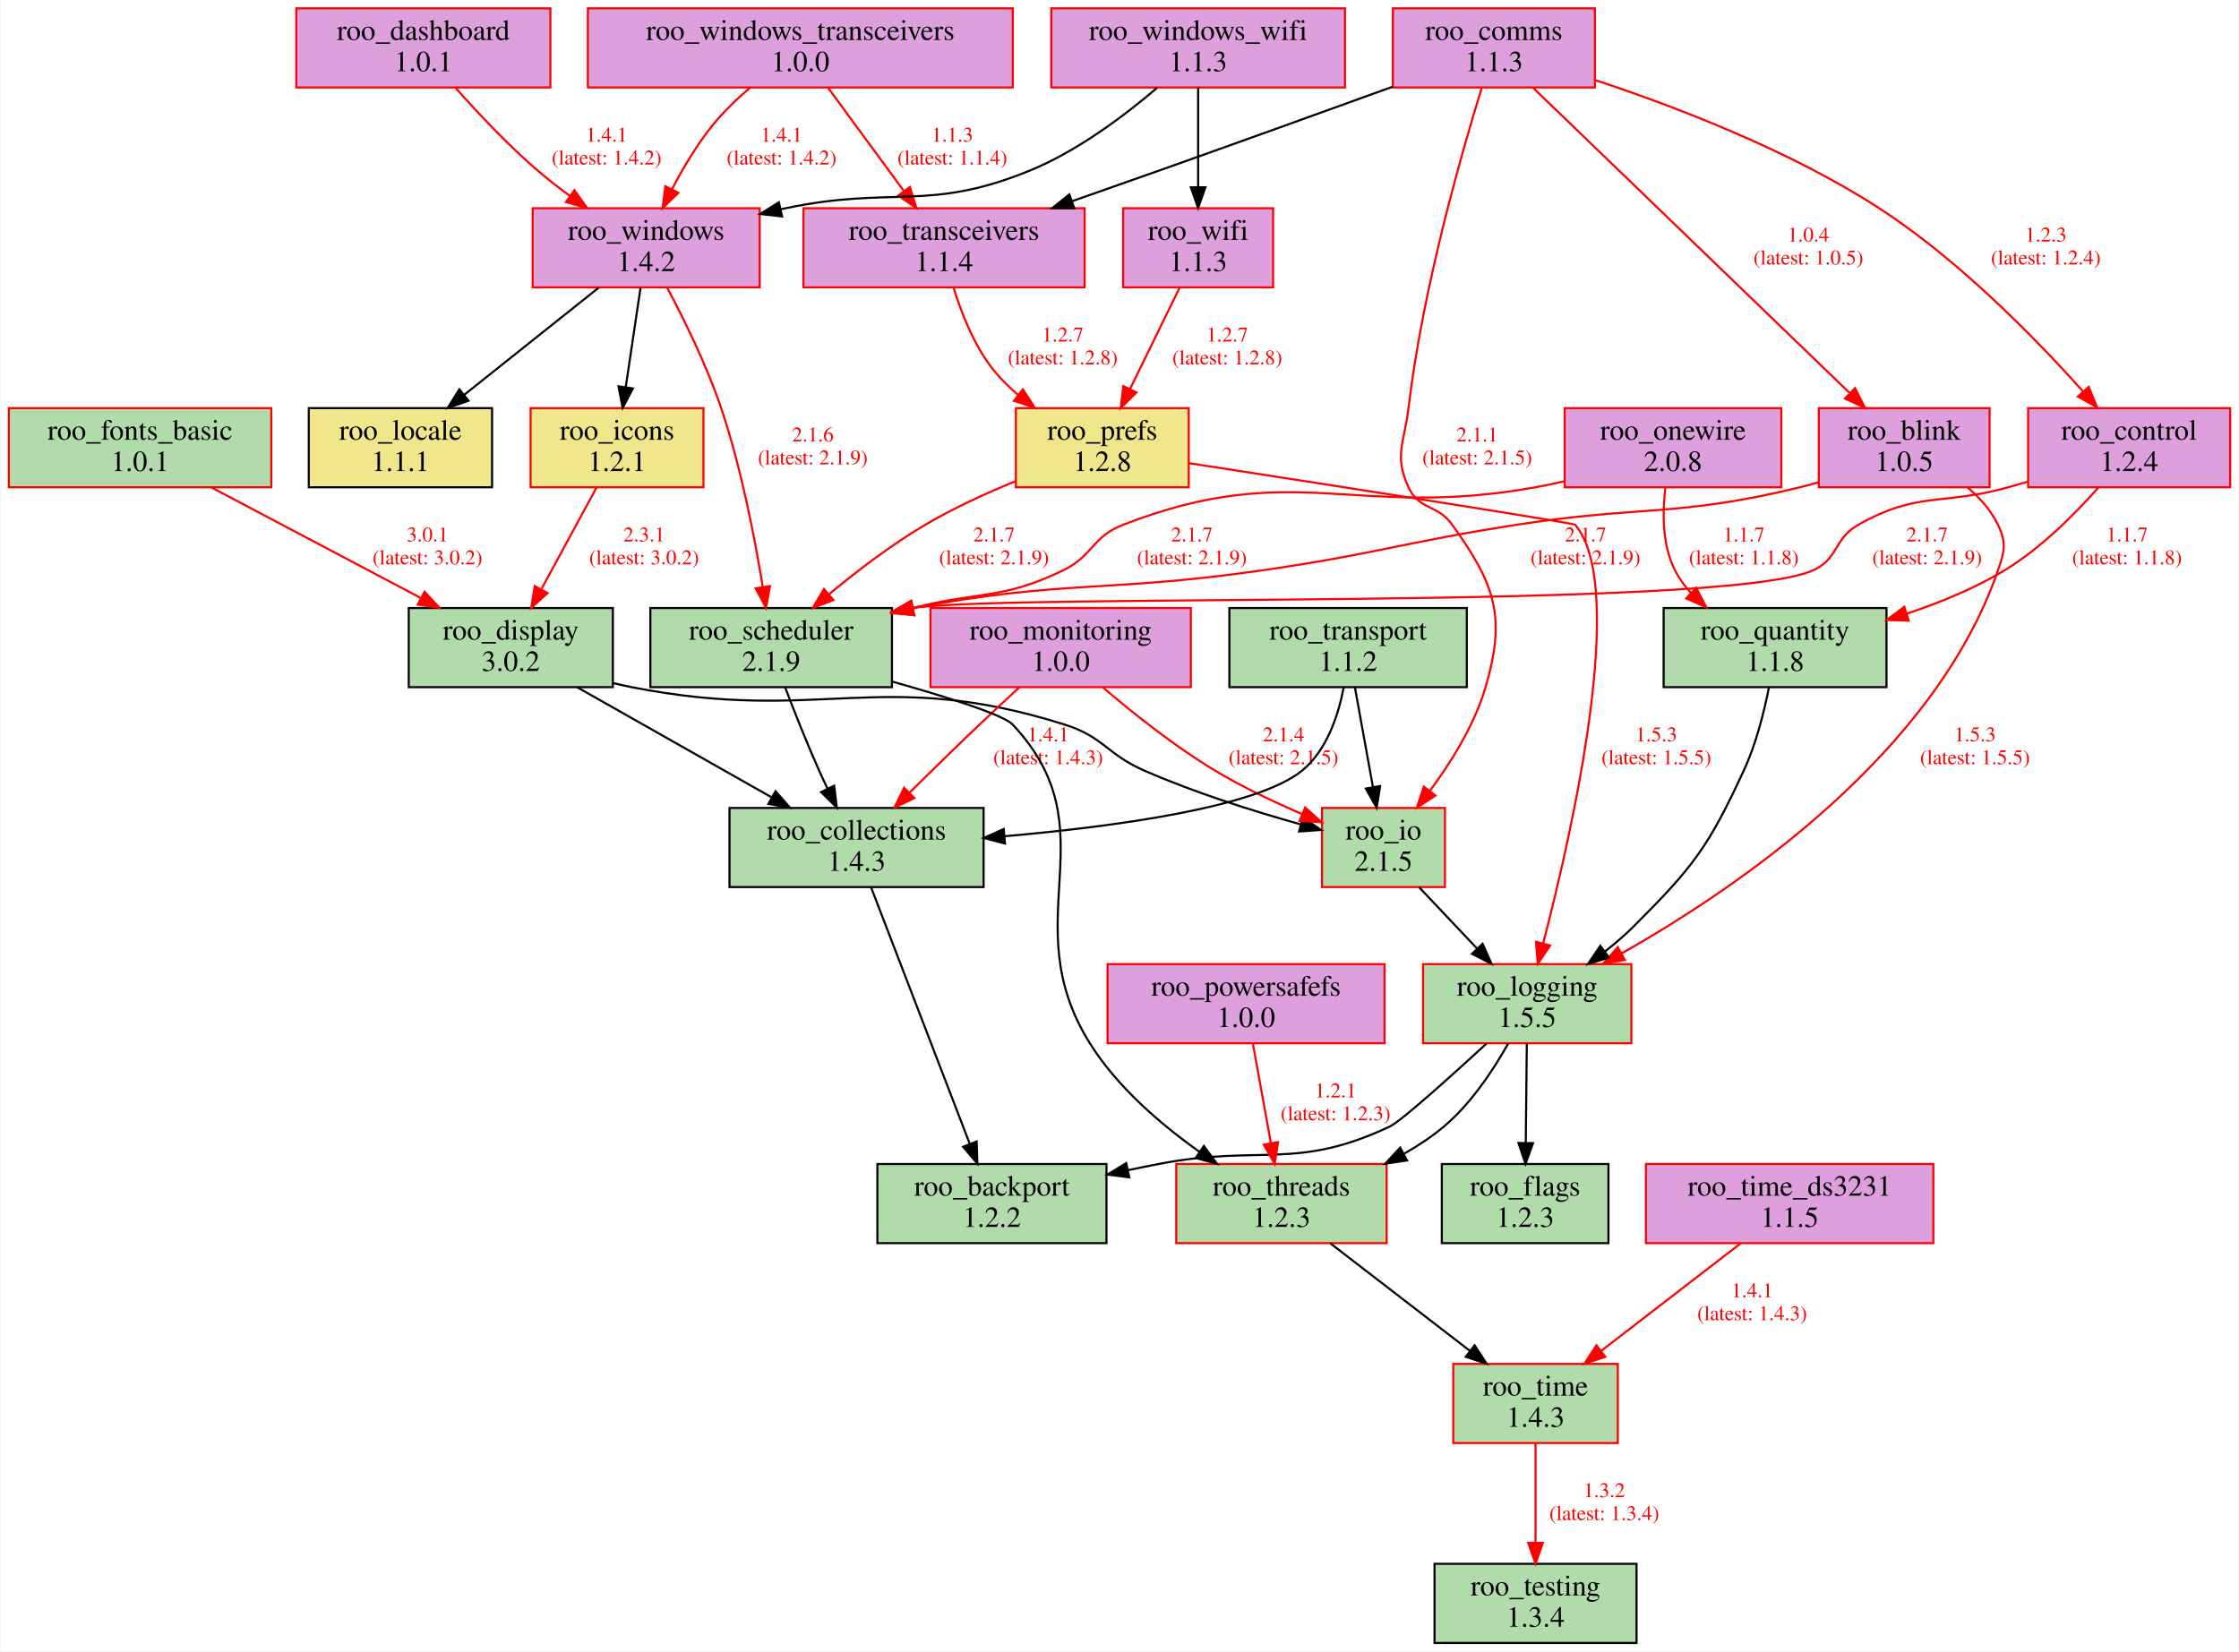
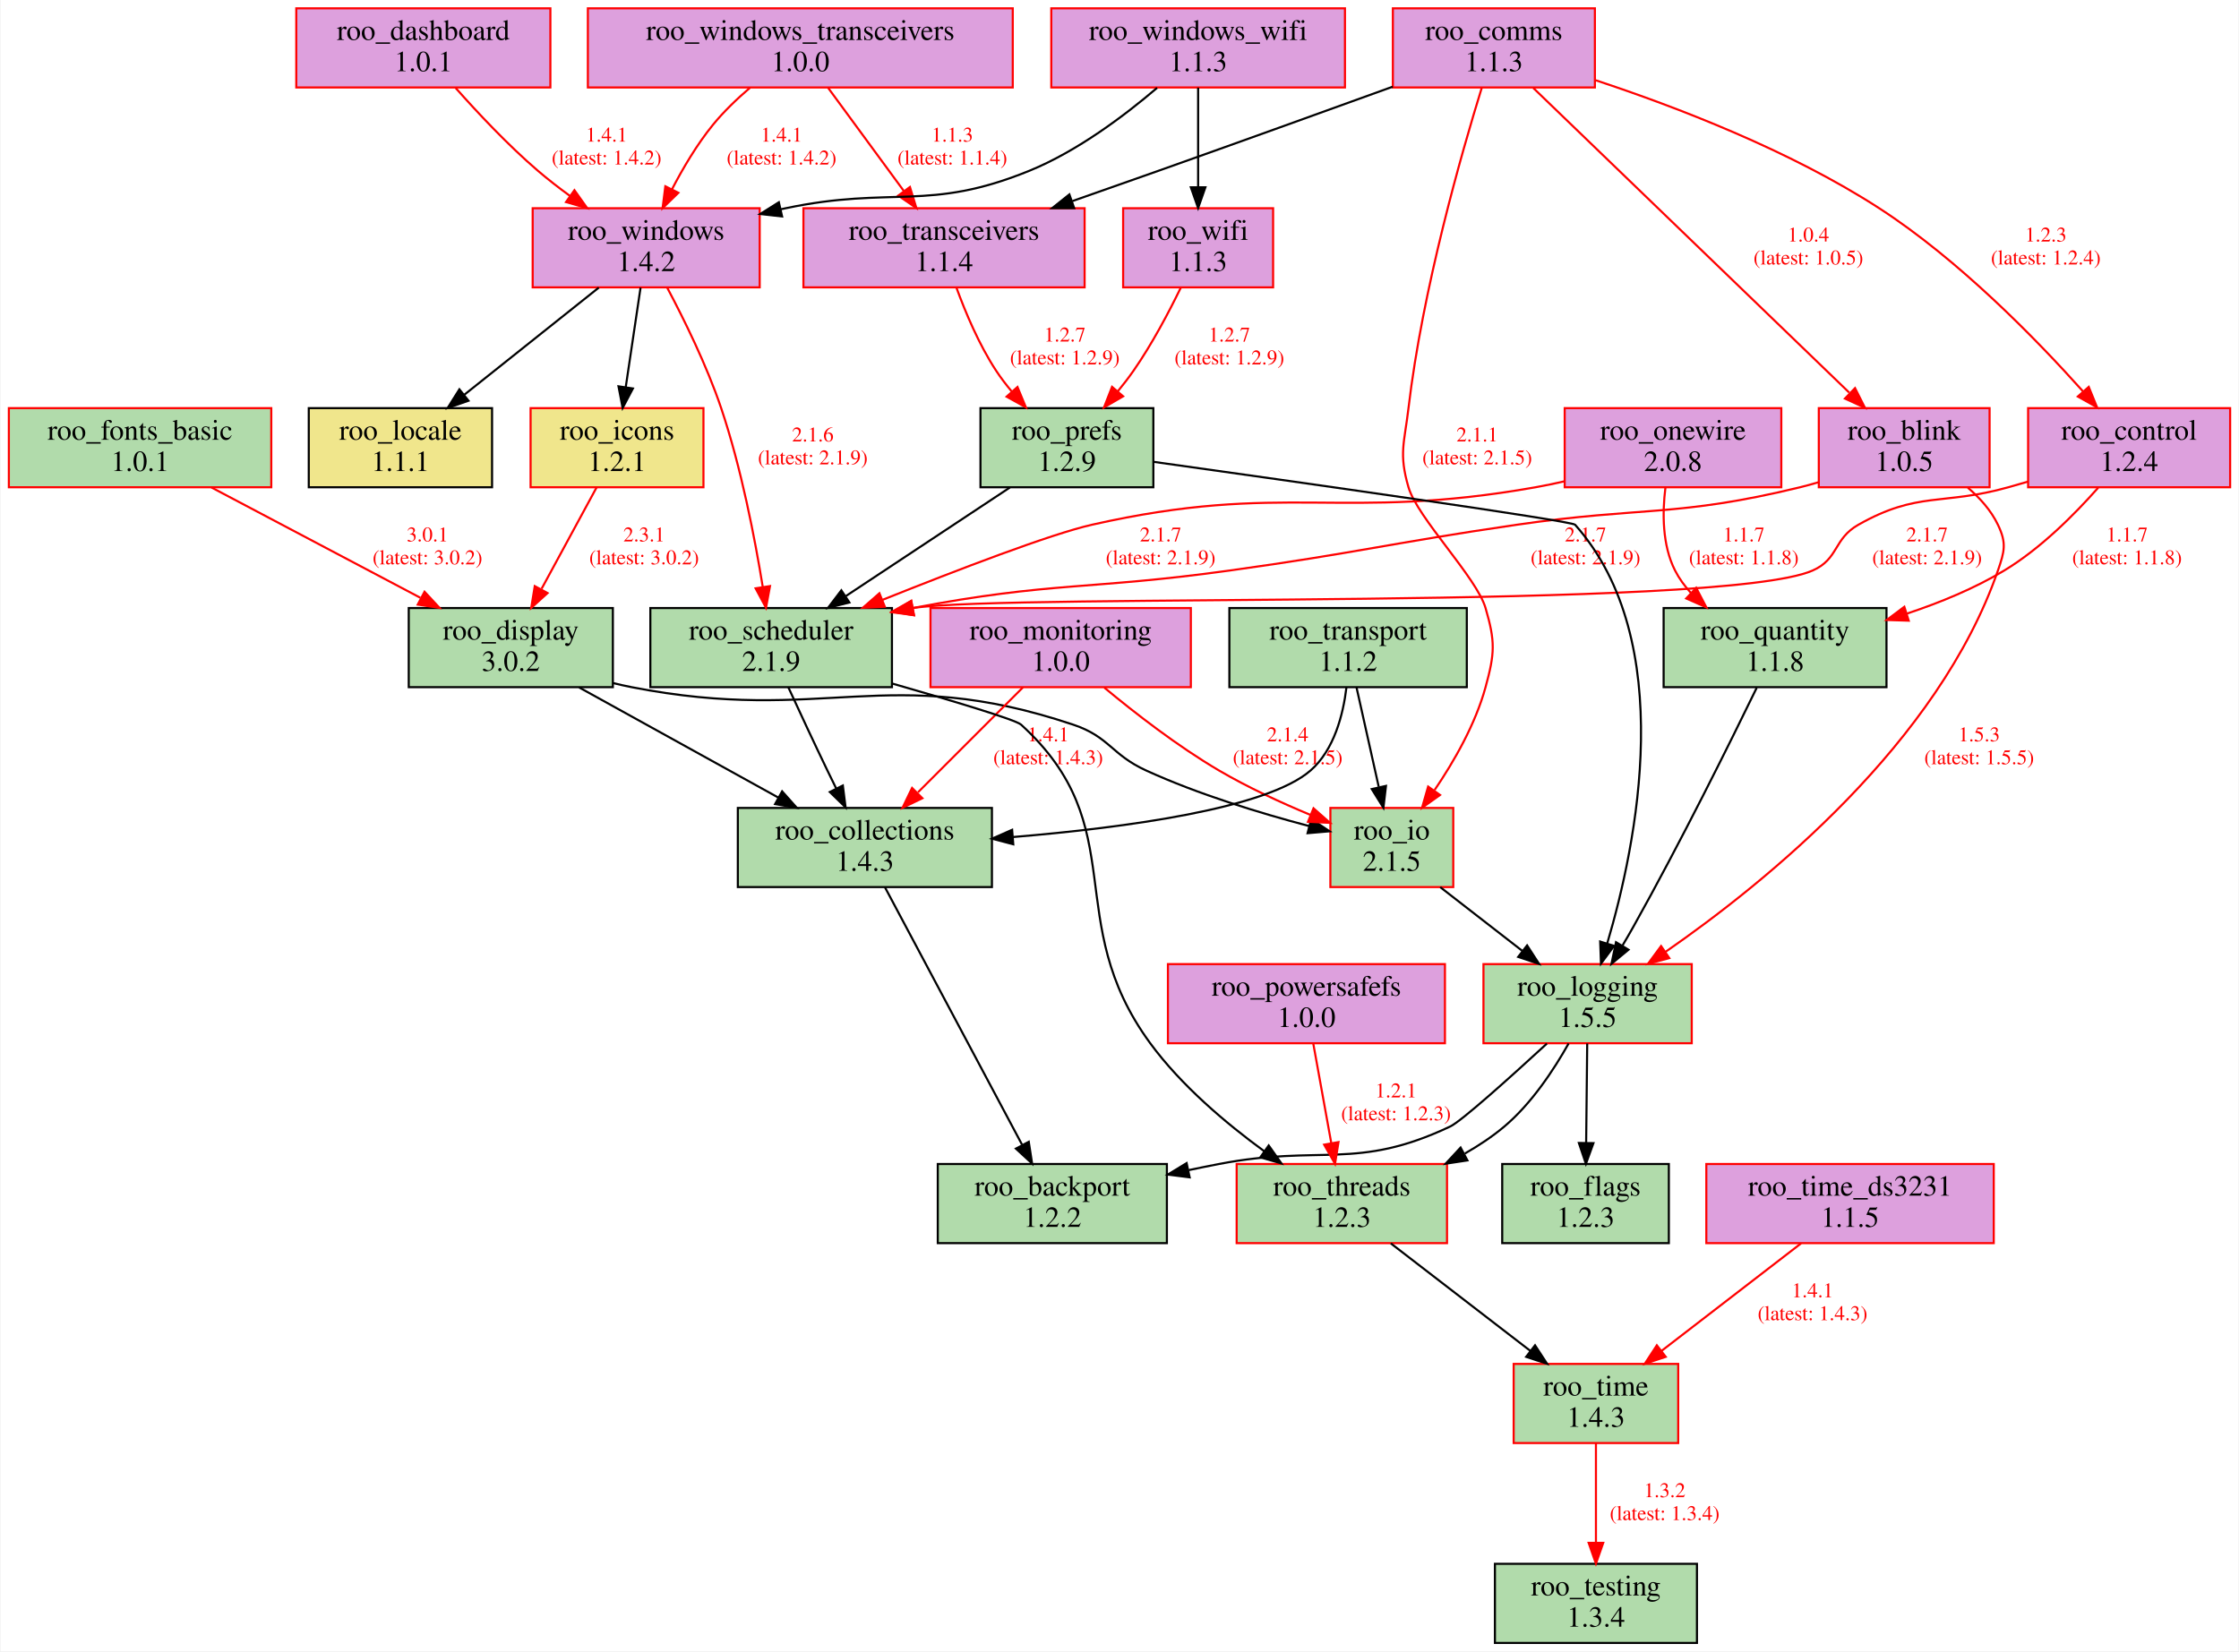
<svg xmlns="http://www.w3.org/2000/svg" width="1075pt" height="793pt" viewBox="0.00 0.00 1074.50 793.00">
  <g id="graph0" class="graph" transform="scale(1 1) rotate(0) translate(4 789)">
    <polygon fill="white" stroke="transparent" points="-4,4 -4,-789 1070.5,-789 1070.5,4 -4,4" />
    <g id="node1" class="node">
-       <polygon fill="#b1dbab" stroke="black" points="527,-230 417,-230 417,-192 527,-192 527,-230" />
-       <text text-anchor="middle" x="472" y="-214.8" font-family="Times,serif" font-size="14.00">roo_backport</text>
-       <text text-anchor="middle" x="472" y="-199.8" font-family="Times,serif" font-size="14.00">1.2.2</text>
+       <polygon fill="#b1dbab" stroke="black" points="556,-230 446,-230 446,-192 556,-192 556,-230" />
+       <text text-anchor="middle" x="501" y="-214.8" font-family="Times,serif" font-size="14.00">roo_backport</text>
+       <text text-anchor="middle" x="501" y="-199.8" font-family="Times,serif" font-size="14.00">1.2.2</text>
    </g>
    <g id="node2" class="node">
      <polygon fill="plum" stroke="red" points="951,-593 869,-593 869,-555 951,-555 951,-593" />
      <text text-anchor="middle" x="910" y="-577.8" font-family="Times,serif" font-size="14.00">roo_blink</text>
      <text text-anchor="middle" x="910" y="-562.8" font-family="Times,serif" font-size="14.00">1.0.5</text>
    </g>
    <g id="node13" class="node">
-       <polygon fill="#b1dbab" stroke="red" points="779,-326 679,-326 679,-288 779,-288 779,-326" />
-       <text text-anchor="middle" x="729" y="-310.8" font-family="Times,serif" font-size="14.00">roo_logging</text>
-       <text text-anchor="middle" x="729" y="-295.8" font-family="Times,serif" font-size="14.00">1.5.5</text>
+       <polygon fill="#b1dbab" stroke="red" points="808,-326 708,-326 708,-288 808,-288 808,-326" />
+       <text text-anchor="middle" x="758" y="-310.8" font-family="Times,serif" font-size="14.00">roo_logging</text>
+       <text text-anchor="middle" x="758" y="-295.8" font-family="Times,serif" font-size="14.00">1.5.5</text>
    </g>
    <g id="edge1" class="edge">
-       <path fill="none" stroke="red" d="M940.57,-554.8C946.4,-549.81 951.71,-543.85 955,-537 959.24,-528.19 958.2,-524.24 955,-515 924.71,-427.41 831.01,-363.19 774.22,-331.08" />
-       <polygon fill="red" stroke="red" points="775.87,-328 765.43,-326.2 772.48,-334.12 775.87,-328" />
-       <text text-anchor="middle" x="944" y="-433" font-family="Times,serif" font-size="10.00" fill="red">1.5.3</text>
-       <text text-anchor="middle" x="944" y="-422" font-family="Times,serif" font-size="10.00" fill="red">(latest: 1.5.5)</text>
+       <path fill="none" stroke="red" d="M940.57,-554.8C946.4,-549.81 951.71,-543.85 955,-537 959.24,-528.19 958.2,-524.24 955,-515 926.47,-432.51 844.11,-365.63 795.38,-331.87" />
+       <polygon fill="red" stroke="red" points="797.22,-328.89 786.99,-326.15 793.28,-334.68 797.22,-328.89" />
+       <text text-anchor="middle" x="946" y="-433" font-family="Times,serif" font-size="10.00" fill="red">1.5.3</text>
+       <text text-anchor="middle" x="946" y="-422" font-family="Times,serif" font-size="10.00" fill="red">(latest: 1.5.5)</text>
    </g>
    <g id="node19" class="node">
      <polygon fill="#b1dbab" stroke="black" points="424,-497 308,-497 308,-459 424,-459 424,-497" />
      <text text-anchor="middle" x="366" y="-481.8" font-family="Times,serif" font-size="14.00">roo_scheduler</text>
      <text text-anchor="middle" x="366" y="-466.8" font-family="Times,serif" font-size="14.00">2.1.9</text>
    </g>
    <g id="edge2" class="edge">
-       <path fill="none" stroke="red" d="M868.74,-557.38C865.8,-556.5 862.87,-555.7 860,-555 800.76,-540.59 784.25,-546.37 724,-537 669.13,-528.47 655.97,-522.87 601,-515 527.1,-504.42 507.4,-510.59 434,-497 433.9,-496.98 433.8,-496.96 433.7,-496.94" />
-       <polygon fill="red" stroke="red" points="434.6,-493.56 424.11,-495 433.21,-500.42 434.6,-493.56" />
+       <path fill="none" stroke="red" d="M868.74,-557.38C865.8,-556.5 862.87,-555.7 860,-555 800.76,-540.59 784.33,-545.8 724,-537 662.54,-528.04 647.52,-523.54 586,-515 518.62,-505.64 500.82,-509.74 434,-497 433.9,-496.98 433.8,-496.96 433.7,-496.94" />
+       <polygon fill="red" stroke="red" points="434.62,-493.56 424.11,-494.96 433.2,-500.41 434.62,-493.56" />
      <text text-anchor="middle" x="757" y="-529" font-family="Times,serif" font-size="10.00" fill="red">2.1.7</text>
      <text text-anchor="middle" x="757" y="-518" font-family="Times,serif" font-size="10.00" fill="red">(latest: 2.1.9)</text>
    </g>
    <g id="node3" class="node">
-       <polygon fill="#b1dbab" stroke="black" points="468,-401 346,-401 346,-363 468,-363 468,-401" />
-       <text text-anchor="middle" x="407" y="-385.8" font-family="Times,serif" font-size="14.00">roo_collections</text>
-       <text text-anchor="middle" x="407" y="-370.8" font-family="Times,serif" font-size="14.00">1.4.3</text>
+       <polygon fill="#b1dbab" stroke="black" points="472,-401 350,-401 350,-363 472,-363 472,-401" />
+       <text text-anchor="middle" x="411" y="-385.8" font-family="Times,serif" font-size="14.00">roo_collections</text>
+       <text text-anchor="middle" x="411" y="-370.8" font-family="Times,serif" font-size="14.00">1.4.3</text>
    </g>
    <g id="edge3" class="edge">
-       <path fill="none" stroke="black" d="M413.96,-362.91C425.31,-333.39 447.91,-274.63 461.31,-239.78" />
-       <polygon fill="black" stroke="black" points="464.67,-240.8 465,-230.21 458.14,-238.29 464.67,-240.8" />
+       <path fill="none" stroke="black" d="M420.63,-362.91C436.42,-333.26 467.92,-274.12 486.44,-239.33" />
+       <polygon fill="black" stroke="black" points="489.69,-240.68 491.3,-230.21 483.51,-237.39 489.69,-240.68" />
    </g>
    <g id="node4" class="node">
      <polygon fill="plum" stroke="red" points="761.5,-785 664.5,-785 664.5,-747 761.5,-747 761.5,-785" />
      <text text-anchor="middle" x="713" y="-769.8" font-family="Times,serif" font-size="14.00">roo_comms</text>
      <text text-anchor="middle" x="713" y="-754.8" font-family="Times,serif" font-size="14.00">1.1.3</text>
    </g>
    <g id="edge4" class="edge">
      <path fill="none" stroke="red" d="M731.89,-746.78C767.19,-712.74 843.24,-639.39 883.6,-600.47" />
      <polygon fill="red" stroke="red" points="886.4,-602.62 891.17,-593.16 881.54,-597.59 886.4,-602.62" />
      <text text-anchor="middle" x="864" y="-673" font-family="Times,serif" font-size="10.00" fill="red">1.0.4</text>
      <text text-anchor="middle" x="864" y="-662" font-family="Times,serif" font-size="10.00" fill="red">(latest: 1.0.5)</text>
    </g>
    <g id="node5" class="node">
      <polygon fill="plum" stroke="red" points="1066.5,-593 969.5,-593 969.5,-555 1066.5,-555 1066.5,-593" />
      <text text-anchor="middle" x="1018" y="-577.8" font-family="Times,serif" font-size="14.00">roo_control</text>
      <text text-anchor="middle" x="1018" y="-562.8" font-family="Times,serif" font-size="14.00">1.2.4</text>
    </g>
    <g id="edge5" class="edge">
      <path fill="none" stroke="red" d="M761.76,-750.49C800.52,-737.69 855.16,-716.75 898,-689 936.3,-664.19 973.26,-626.29 995.81,-601.09" />
      <polygon fill="red" stroke="red" points="998.61,-603.2 1002.6,-593.39 993.36,-598.57 998.61,-603.2" />
      <text text-anchor="middle" x="978" y="-673" font-family="Times,serif" font-size="10.00" fill="red">1.2.3</text>
      <text text-anchor="middle" x="978" y="-662" font-family="Times,serif" font-size="10.00" fill="red">(latest: 1.2.4)</text>
    </g>
    <g id="node11" class="node">
-       <polygon fill="#b1dbab" stroke="red" points="689.5,-401 630.5,-401 630.5,-363 689.5,-363 689.5,-401" />
-       <text text-anchor="middle" x="660" y="-385.8" font-family="Times,serif" font-size="14.00">roo_io</text>
-       <text text-anchor="middle" x="660" y="-370.8" font-family="Times,serif" font-size="14.00">2.1.5</text>
+       <polygon fill="#b1dbab" stroke="red" points="693.5,-401 634.5,-401 634.5,-363 693.5,-363 693.5,-401" />
+       <text text-anchor="middle" x="664" y="-385.8" font-family="Times,serif" font-size="14.00">roo_io</text>
+       <text text-anchor="middle" x="664" y="-370.8" font-family="Times,serif" font-size="14.00">2.1.5</text>
    </g>
    <g id="edge6" class="edge">
-       <path fill="none" stroke="red" d="M707.21,-746.92C697.59,-715.86 678.72,-650.16 672,-593 670.03,-576.23 664.94,-570.34 672,-555 677.14,-543.83 685.84,-547 693,-537 713.6,-508.23 719,-492.95 709,-459 703.68,-440.92 692.57,-423.08 682.27,-409.23" />
-       <polygon fill="red" stroke="red" points="684.91,-406.92 676.02,-401.16 679.37,-411.21 684.91,-406.92" />
+       <path fill="none" stroke="red" d="M707.21,-746.92C697.59,-715.86 678.72,-650.16 672,-593 670.03,-576.23 667.27,-571.21 672,-555 676.28,-540.32 704.72,-511.68 709,-497 713.73,-480.79 713.46,-475.29 709,-459 704.15,-441.29 693.99,-423.51 684.55,-409.61" />
+       <polygon fill="red" stroke="red" points="687.14,-407.22 678.51,-401.08 681.43,-411.26 687.14,-407.22" />
      <text text-anchor="middle" x="705" y="-577" font-family="Times,serif" font-size="10.00" fill="red">2.1.1</text>
      <text text-anchor="middle" x="705" y="-566" font-family="Times,serif" font-size="10.00" fill="red">(latest: 2.1.5)</text>
    </g>
    <g id="node24" class="node">
      <polygon fill="plum" stroke="red" points="516.5,-689 381.5,-689 381.5,-651 516.5,-651 516.5,-689" />
      <text text-anchor="middle" x="449" y="-673.8" font-family="Times,serif" font-size="14.00">roo_transceivers</text>
      <text text-anchor="middle" x="449" y="-658.8" font-family="Times,serif" font-size="14.00">1.1.4</text>
    </g>
    <g id="edge7" class="edge">
      <path fill="none" stroke="black" d="M664.43,-747.37C632.5,-735.81 589.8,-720.41 552,-707 538.64,-702.26 524.29,-697.21 510.67,-692.45" />
      <polygon fill="black" stroke="black" points="511.5,-689.03 500.9,-689.03 509.19,-695.64 511.5,-689.03" />
    </g>
    <g id="node18" class="node">
      <polygon fill="#b1dbab" stroke="black" points="901.5,-497 794.5,-497 794.5,-459 901.5,-459 901.5,-497" />
      <text text-anchor="middle" x="848" y="-481.8" font-family="Times,serif" font-size="14.00">roo_quantity</text>
      <text text-anchor="middle" x="848" y="-466.8" font-family="Times,serif" font-size="14.00">1.1.8</text>
    </g>
    <g id="edge8" class="edge">
      <path fill="none" stroke="red" d="M1003.15,-554.79C991.92,-542.07 975.5,-525.54 958,-515 943.75,-506.41 927.21,-499.61 911.35,-494.34" />
      <polygon fill="red" stroke="red" points="912.18,-490.93 901.59,-491.26 910.07,-497.61 912.18,-490.93" />
      <text text-anchor="middle" x="1017" y="-529" font-family="Times,serif" font-size="10.00" fill="red">1.1.7</text>
      <text text-anchor="middle" x="1017" y="-518" font-family="Times,serif" font-size="10.00" fill="red">(latest: 1.1.8)</text>
    </g>
    <g id="edge9" class="edge">
      <path fill="none" stroke="red" d="M969.32,-557.68C966.17,-556.75 963.05,-555.85 960,-555 928.24,-546.11 916.7,-553.25 888,-537 875.97,-530.19 878.66,-520.56 866,-515 822.01,-495.7 481.5,-504.19 434,-497 433.9,-496.98 433.8,-496.97 433.69,-496.95" />
      <polygon fill="red" stroke="red" points="434.52,-493.55 424.06,-495.26 433.31,-500.44 434.52,-493.55" />
      <text text-anchor="middle" x="921" y="-529" font-family="Times,serif" font-size="10.00" fill="red">2.1.7</text>
      <text text-anchor="middle" x="921" y="-518" font-family="Times,serif" font-size="10.00" fill="red">(latest: 2.1.9)</text>
    </g>
    <g id="node6" class="node">
      <polygon fill="plum" stroke="red" points="260,-785 138,-785 138,-747 260,-747 260,-785" />
      <text text-anchor="middle" x="199" y="-769.8" font-family="Times,serif" font-size="14.00">roo_dashboard</text>
      <text text-anchor="middle" x="199" y="-754.8" font-family="Times,serif" font-size="14.00">1.0.1</text>
    </g>
    <g id="node27" class="node">
      <polygon fill="plum" stroke="red" points="360.5,-689 251.5,-689 251.5,-651 360.5,-651 360.5,-689" />
      <text text-anchor="middle" x="306" y="-673.8" font-family="Times,serif" font-size="14.00">roo_windows</text>
      <text text-anchor="middle" x="306" y="-658.8" font-family="Times,serif" font-size="14.00">1.4.2</text>
    </g>
    <g id="edge10" class="edge">
      <path fill="none" stroke="red" d="M214.48,-746.81C225.05,-734.89 239.67,-719.28 254,-707 258.81,-702.87 264.1,-698.78 269.41,-694.9" />
      <polygon fill="red" stroke="red" points="271.55,-697.67 277.69,-689.04 267.5,-691.96 271.55,-697.67" />
      <text text-anchor="middle" x="287" y="-721" font-family="Times,serif" font-size="10.00" fill="red">1.4.1</text>
      <text text-anchor="middle" x="287" y="-710" font-family="Times,serif" font-size="10.00" fill="red">(latest: 1.4.2)</text>
    </g>
    <g id="node7" class="node">
      <polygon fill="#b1dbab" stroke="black" points="290,-497 192,-497 192,-459 290,-459 290,-497" />
      <text text-anchor="middle" x="241" y="-481.8" font-family="Times,serif" font-size="14.00">roo_display</text>
      <text text-anchor="middle" x="241" y="-466.8" font-family="Times,serif" font-size="14.00">3.0.2</text>
    </g>
    <g id="edge11" class="edge">
-       <path fill="none" stroke="black" d="M273.01,-458.88C299.53,-443.86 337.4,-422.41 366.12,-406.15" />
-       <polygon fill="black" stroke="black" points="368.11,-409.04 375.09,-401.07 364.67,-402.95 368.11,-409.04" />
+       <path fill="none" stroke="black" d="M273.78,-458.88C301.06,-443.79 340.06,-422.23 369.51,-405.94" />
+       <polygon fill="black" stroke="black" points="371.27,-408.97 378.32,-401.07 367.88,-402.84 371.27,-408.97" />
    </g>
    <g id="edge12" class="edge">
-       <path fill="none" stroke="black" d="M290.18,-460.95C293.15,-460.23 296.1,-459.57 299,-459 390.06,-441.15 418.51,-468.91 507,-441 525.61,-435.13 527.13,-426.85 545,-419 569.25,-408.34 597.64,-399.42 620.15,-393.13" />
-       <polygon fill="black" stroke="black" points="621.31,-396.43 630.04,-390.42 619.47,-389.68 621.31,-396.43" />
+       <path fill="none" stroke="black" d="M290.18,-460.95C293.15,-460.22 296.1,-459.57 299,-459 391.81,-440.88 421.33,-471.01 511,-441 528.42,-435.17 529.29,-426.64 546,-419 571.11,-407.52 600.86,-398.48 624.2,-392.32" />
+       <polygon fill="black" stroke="black" points="625.29,-395.66 634.11,-389.78 623.55,-388.87 625.29,-395.66" />
    </g>
    <g id="node8" class="node">
-       <polygon fill="#b1dbab" stroke="black" points="768,-230 688,-230 688,-192 768,-192 768,-230" />
-       <text text-anchor="middle" x="728" y="-214.8" font-family="Times,serif" font-size="14.00">roo_flags</text>
-       <text text-anchor="middle" x="728" y="-199.8" font-family="Times,serif" font-size="14.00">1.2.3</text>
+       <polygon fill="#b1dbab" stroke="black" points="797,-230 717,-230 717,-192 797,-192 797,-230" />
+       <text text-anchor="middle" x="757" y="-214.8" font-family="Times,serif" font-size="14.00">roo_flags</text>
+       <text text-anchor="middle" x="757" y="-199.8" font-family="Times,serif" font-size="14.00">1.2.3</text>
    </g>
    <g id="node9" class="node">
      <polygon fill="#b1dbab" stroke="red" points="126,-593 0,-593 0,-555 126,-555 126,-593" />
      <text text-anchor="middle" x="63" y="-577.8" font-family="Times,serif" font-size="14.00">roo_fonts_basic</text>
      <text text-anchor="middle" x="63" y="-562.8" font-family="Times,serif" font-size="14.00">1.0.1</text>
    </g>
    <g id="edge13" class="edge">
      <path fill="none" stroke="red" d="M97.32,-554.88C125.88,-539.79 166.72,-518.23 197.56,-501.94" />
      <polygon fill="red" stroke="red" points="199.58,-504.83 206.79,-497.07 196.31,-498.64 199.58,-504.83" />
      <text text-anchor="middle" x="201" y="-529" font-family="Times,serif" font-size="10.00" fill="red">3.0.1</text>
      <text text-anchor="middle" x="201" y="-518" font-family="Times,serif" font-size="10.00" fill="red">(latest: 3.0.2)</text>
    </g>
    <g id="node10" class="node">
      <polygon fill="khaki" stroke="red" points="333.5,-593 250.5,-593 250.5,-555 333.5,-555 333.5,-593" />
      <text text-anchor="middle" x="292" y="-577.8" font-family="Times,serif" font-size="14.00">roo_icons</text>
      <text text-anchor="middle" x="292" y="-562.8" font-family="Times,serif" font-size="14.00">1.2.1</text>
    </g>
    <g id="edge14" class="edge">
      <path fill="none" stroke="red" d="M282.17,-554.88C274.69,-541.09 264.27,-521.9 255.79,-506.26" />
      <polygon fill="red" stroke="red" points="258.65,-504.19 250.8,-497.07 252.5,-507.53 258.65,-504.19" />
      <text text-anchor="middle" x="305" y="-529" font-family="Times,serif" font-size="10.00" fill="red">2.3.1</text>
      <text text-anchor="middle" x="305" y="-518" font-family="Times,serif" font-size="10.00" fill="red">(latest: 3.0.2)</text>
    </g>
    <g id="edge15" class="edge">
-       <path fill="none" stroke="black" d="M677.06,-362.96C685.43,-354.09 695.67,-343.26 704.84,-333.56" />
-       <polygon fill="black" stroke="black" points="707.58,-335.76 711.9,-326.09 702.49,-330.95 707.58,-335.76" />
+       <path fill="none" stroke="black" d="M687.24,-362.96C699.1,-353.74 713.7,-342.4 726.56,-332.42" />
+       <polygon fill="black" stroke="black" points="728.95,-334.99 734.71,-326.09 724.66,-329.46 728.95,-334.99" />
    </g>
    <g id="node12" class="node">
      <polygon fill="khaki" stroke="black" points="232,-593 144,-593 144,-555 232,-555 232,-593" />
      <text text-anchor="middle" x="188" y="-577.8" font-family="Times,serif" font-size="14.00">roo_locale</text>
      <text text-anchor="middle" x="188" y="-562.8" font-family="Times,serif" font-size="14.00">1.1.1</text>
    </g>
    <g id="edge16" class="edge">
-       <path fill="none" stroke="black" d="M709.45,-287.83C692.01,-271.79 668.41,-250.55 663,-248 617.8,-226.67 601.07,-239.49 552,-230 547.27,-229.09 542.39,-228.1 537.49,-227.07" />
-       <polygon fill="black" stroke="black" points="537.94,-223.59 527.43,-224.93 536.48,-230.44 537.94,-223.59" />
+       <path fill="none" stroke="black" d="M738.45,-287.83C721.01,-271.79 697.41,-250.55 692,-248 646.8,-226.67 630.07,-239.49 581,-230 576.27,-229.09 571.39,-228.1 566.49,-227.07" />
+       <polygon fill="black" stroke="black" points="566.94,-223.59 556.43,-224.93 565.48,-230.44 566.94,-223.59" />
    </g>
    <g id="edge17" class="edge">
-       <path fill="none" stroke="black" d="M728.81,-287.88C728.66,-274.35 728.46,-255.62 728.3,-240.15" />
-       <polygon fill="black" stroke="black" points="731.8,-240.03 728.19,-230.07 724.8,-240.11 731.8,-240.03" />
+       <path fill="none" stroke="black" d="M757.81,-287.88C757.66,-274.35 757.46,-255.62 757.3,-240.15" />
+       <polygon fill="black" stroke="black" points="760.8,-240.03 757.19,-230.07 753.8,-240.11 760.8,-240.03" />
    </g>
    <g id="node21" class="node">
-       <polygon fill="#b1dbab" stroke="red" points="661.5,-230 560.5,-230 560.5,-192 661.5,-192 661.5,-230" />
-       <text text-anchor="middle" x="611" y="-214.8" font-family="Times,serif" font-size="14.00">roo_threads</text>
-       <text text-anchor="middle" x="611" y="-199.8" font-family="Times,serif" font-size="14.00">1.2.3</text>
+       <polygon fill="#b1dbab" stroke="red" points="690.5,-230 589.5,-230 589.5,-192 690.5,-192 690.5,-230" />
+       <text text-anchor="middle" x="640" y="-214.8" font-family="Times,serif" font-size="14.00">roo_threads</text>
+       <text text-anchor="middle" x="640" y="-199.8" font-family="Times,serif" font-size="14.00">1.2.3</text>
    </g>
    <g id="edge18" class="edge">
-       <path fill="none" stroke="black" d="M719.87,-287.86C712.84,-275.34 702.1,-259.03 689,-248 683.27,-243.18 676.79,-238.87 670.08,-235.04" />
-       <polygon fill="black" stroke="black" points="671.3,-231.73 660.82,-230.14 668.02,-237.91 671.3,-231.73" />
+       <path fill="none" stroke="black" d="M748.87,-287.86C741.84,-275.34 731.1,-259.03 718,-248 712.27,-243.18 705.79,-238.87 699.08,-235.04" />
+       <polygon fill="black" stroke="black" points="700.3,-231.73 689.82,-230.14 697.02,-237.91 700.3,-231.73" />
    </g>
    <g id="node14" class="node">
      <polygon fill="plum" stroke="red" points="567.5,-497 442.5,-497 442.5,-459 567.5,-459 567.5,-497" />
      <text text-anchor="middle" x="505" y="-481.8" font-family="Times,serif" font-size="14.00">roo_monitoring</text>
      <text text-anchor="middle" x="505" y="-466.8" font-family="Times,serif" font-size="14.00">1.0.0</text>
    </g>
    <g id="edge19" class="edge">
-       <path fill="none" stroke="red" d="M485.05,-458.81C478.9,-453.14 472.14,-446.85 466,-441 454.87,-430.4 442.73,-418.52 432.38,-408.29" />
-       <polygon fill="red" stroke="red" points="434.76,-405.73 425.19,-401.18 429.84,-410.7 434.76,-405.73" />
+       <path fill="none" stroke="red" d="M486.88,-458.88C472.57,-444.57 452.44,-424.44 436.51,-408.51" />
+       <polygon fill="red" stroke="red" points="438.61,-405.66 429.07,-401.07 433.66,-410.61 438.61,-405.66" />
      <text text-anchor="middle" x="499" y="-433" font-family="Times,serif" font-size="10.00" fill="red">1.4.1</text>
      <text text-anchor="middle" x="499" y="-422" font-family="Times,serif" font-size="10.00" fill="red">(latest: 1.4.3)</text>
    </g>
    <g id="edge20" class="edge">
-       <path fill="none" stroke="red" d="M525.37,-458.79C539.7,-446.56 559.7,-430.61 579,-419 592.05,-411.15 607.12,-403.99 620.69,-398.16" />
-       <polygon fill="red" stroke="red" points="622.39,-401.24 630.26,-394.15 619.69,-394.78 622.39,-401.24" />
-       <text text-anchor="middle" x="612" y="-433" font-family="Times,serif" font-size="10.00" fill="red">2.1.4</text>
-       <text text-anchor="middle" x="612" y="-422" font-family="Times,serif" font-size="10.00" fill="red">(latest: 2.1.5)</text>
+       <path fill="none" stroke="red" d="M525.96,-458.78C540.7,-446.54 561.24,-430.59 581,-419 594.76,-410.93 610.66,-403.59 624.85,-397.68" />
+       <polygon fill="red" stroke="red" points="626.4,-400.83 634.34,-393.83 623.76,-394.35 626.4,-400.83" />
+       <text text-anchor="middle" x="614" y="-433" font-family="Times,serif" font-size="10.00" fill="red">2.1.4</text>
+       <text text-anchor="middle" x="614" y="-422" font-family="Times,serif" font-size="10.00" fill="red">(latest: 2.1.5)</text>
    </g>
    <g id="node15" class="node">
      <polygon fill="plum" stroke="red" points="851,-593 747,-593 747,-555 851,-555 851,-593" />
      <text text-anchor="middle" x="799" y="-577.8" font-family="Times,serif" font-size="14.00">roo_onewire</text>
      <text text-anchor="middle" x="799" y="-562.8" font-family="Times,serif" font-size="14.00">2.0.8</text>
    </g>
    <g id="edge22" class="edge">
      <path fill="none" stroke="red" d="M795.35,-554.76C793.88,-542.8 793.77,-527.2 800,-515 801.97,-511.14 804.57,-507.58 807.54,-504.33" />
      <polygon fill="red" stroke="red" points="810.13,-506.7 815.03,-497.31 805.34,-501.6 810.13,-506.7" />
      <text text-anchor="middle" x="833" y="-529" font-family="Times,serif" font-size="10.00" fill="red">1.1.7</text>
      <text text-anchor="middle" x="833" y="-518" font-family="Times,serif" font-size="10.00" fill="red">(latest: 1.1.8)</text>
    </g>
    <g id="edge21" class="edge">
-       <path fill="none" stroke="red" d="M746.95,-557.9C742.26,-556.81 737.56,-555.82 733,-555 646.04,-539.31 617.39,-568.94 535,-537 519.92,-531.15 520.59,-521.99 506,-515 476.26,-500.74 465.94,-505.22 434,-497 433.9,-496.97 433.8,-496.95 433.7,-496.92" />
-       <polygon fill="red" stroke="red" points="434.78,-493.59 424.22,-494.47 433.03,-500.36 434.78,-493.59" />
-       <text text-anchor="middle" x="568" y="-529" font-family="Times,serif" font-size="10.00" fill="red">2.1.7</text>
-       <text text-anchor="middle" x="568" y="-518" font-family="Times,serif" font-size="10.00" fill="red">(latest: 2.1.9)</text>
+       <path fill="none" stroke="red" d="M746.96,-557.87C742.26,-556.79 737.56,-555.81 733,-555 639.45,-538.43 612.67,-557.94 520,-537 500.37,-532.56 455.69,-515.44 419.49,-500.94" />
+       <polygon fill="red" stroke="red" points="420.59,-497.61 410.01,-497.12 417.98,-504.1 420.59,-497.61" />
+       <text text-anchor="middle" x="553" y="-529" font-family="Times,serif" font-size="10.00" fill="red">2.1.7</text>
+       <text text-anchor="middle" x="553" y="-518" font-family="Times,serif" font-size="10.00" fill="red">(latest: 2.1.9)</text>
    </g>
    <g id="node16" class="node">
-       <polygon fill="plum" stroke="red" points="660.5,-326 527.5,-326 527.5,-288 660.5,-288 660.5,-326" />
-       <text text-anchor="middle" x="594" y="-310.8" font-family="Times,serif" font-size="14.00">roo_powersafefs</text>
-       <text text-anchor="middle" x="594" y="-295.8" font-family="Times,serif" font-size="14.00">1.0.0</text>
+       <polygon fill="plum" stroke="red" points="689.5,-326 556.5,-326 556.5,-288 689.5,-288 689.5,-326" />
+       <text text-anchor="middle" x="623" y="-310.8" font-family="Times,serif" font-size="14.00">roo_powersafefs</text>
+       <text text-anchor="middle" x="623" y="-295.8" font-family="Times,serif" font-size="14.00">1.0.0</text>
    </g>
    <g id="edge23" class="edge">
-       <path fill="none" stroke="red" d="M597.28,-287.88C599.72,-274.35 603.11,-255.62 605.91,-240.15" />
-       <polygon fill="red" stroke="red" points="609.4,-240.53 607.73,-230.07 602.51,-239.29 609.4,-240.53" />
-       <text text-anchor="middle" x="637" y="-262" font-family="Times,serif" font-size="10.00" fill="red">1.2.1</text>
-       <text text-anchor="middle" x="637" y="-251" font-family="Times,serif" font-size="10.00" fill="red">(latest: 1.2.3)</text>
+       <path fill="none" stroke="red" d="M626.28,-287.88C628.72,-274.35 632.11,-255.62 634.91,-240.15" />
+       <polygon fill="red" stroke="red" points="638.4,-240.53 636.73,-230.07 631.51,-239.29 638.4,-240.53" />
+       <text text-anchor="middle" x="666" y="-262" font-family="Times,serif" font-size="10.00" fill="red">1.2.1</text>
+       <text text-anchor="middle" x="666" y="-251" font-family="Times,serif" font-size="10.00" fill="red">(latest: 1.2.3)</text>
    </g>
    <g id="node17" class="node">
-       <polygon fill="khaki" stroke="red" points="566.5,-593 483.5,-593 483.5,-555 566.5,-555 566.5,-593" />
-       <text text-anchor="middle" x="525" y="-577.8" font-family="Times,serif" font-size="14.00">roo_prefs</text>
-       <text text-anchor="middle" x="525" y="-562.8" font-family="Times,serif" font-size="14.00">1.2.8</text>
+       <polygon fill="#b1dbab" stroke="black" points="549.5,-593 466.5,-593 466.5,-555 549.5,-555 549.5,-593" />
+       <text text-anchor="middle" x="508" y="-577.8" font-family="Times,serif" font-size="14.00">roo_prefs</text>
+       <text text-anchor="middle" x="508" y="-562.8" font-family="Times,serif" font-size="14.00">1.2.9</text>
    </g>
    <g id="edge24" class="edge">
-       <path fill="none" stroke="red" d="M566.73,-566.55C632.08,-556.44 751.25,-537.88 752,-537 777.24,-507.44 750.84,-390.58 736.71,-336.16" />
-       <polygon fill="red" stroke="red" points="740,-334.92 734.06,-326.15 733.23,-336.71 740,-334.92" />
-       <text text-anchor="middle" x="791" y="-433" font-family="Times,serif" font-size="10.00" fill="red">1.5.3</text>
-       <text text-anchor="middle" x="791" y="-422" font-family="Times,serif" font-size="10.00" fill="red">(latest: 1.5.5)</text>
+       <path fill="none" stroke="black" d="M549.6,-567.21C618.83,-557.51 750.33,-538.89 752,-537 801.65,-480.99 781.54,-383.58 767.41,-335.9" />
+       <polygon fill="black" stroke="black" points="770.72,-334.76 764.42,-326.24 764.03,-336.83 770.72,-334.76" />
    </g>
    <g id="edge25" class="edge">
-       <path fill="none" stroke="red" d="M483.29,-557.9C469.16,-552.12 453.53,-544.98 440,-537 423.81,-527.46 407.22,-514.77 393.86,-503.7" />
-       <polygon fill="red" stroke="red" points="395.89,-500.83 385.99,-497.05 391.38,-506.18 395.89,-500.83" />
-       <text text-anchor="middle" x="473" y="-529" font-family="Times,serif" font-size="10.00" fill="red">2.1.7</text>
-       <text text-anchor="middle" x="473" y="-518" font-family="Times,serif" font-size="10.00" fill="red">(latest: 2.1.9)</text>
+       <path fill="none" stroke="black" d="M480.62,-554.88C458.23,-540.05 426.38,-518.97 401.93,-502.79" />
+       <polygon fill="black" stroke="black" points="403.57,-499.67 393.29,-497.07 399.7,-505.51 403.57,-499.67" />
    </g>
    <g id="edge26" class="edge">
-       <path fill="none" stroke="black" d="M845.07,-458.91C842.75,-447.17 838.91,-431.74 833,-419 815.83,-381.97 808.87,-372.85 780,-344 775.83,-339.83 771.12,-335.8 766.3,-332.05" />
-       <polygon fill="black" stroke="black" points="768.26,-329.15 758.14,-326.01 764.1,-334.78 768.26,-329.15" />
+       <path fill="none" stroke="black" d="M839.19,-458.7C826.62,-432.84 802.56,-384.27 780,-344 778.35,-341.06 776.59,-338.01 774.8,-335" />
+       <polygon fill="black" stroke="black" points="777.63,-332.91 769.46,-326.16 771.63,-336.53 777.63,-332.91" />
    </g>
    <g id="edge27" class="edge">
-       <path fill="none" stroke="black" d="M372.75,-458.81C377.14,-447.29 383.12,-432.15 389,-419 390.27,-416.16 391.65,-413.21 393.05,-410.29" />
-       <polygon fill="black" stroke="black" points="396.26,-411.69 397.53,-401.17 389.98,-408.6 396.26,-411.69" />
+       <path fill="none" stroke="black" d="M374.26,-458.91C379.54,-447.44 386.58,-432.3 393,-419 394.35,-416.2 395.78,-413.28 397.22,-410.37" />
+       <polygon fill="black" stroke="black" points="400.42,-411.78 401.74,-401.27 394.16,-408.66 400.42,-411.78" />
    </g>
    <g id="edge28" class="edge">
-       <path fill="none" stroke="black" d="M424.13,-461.68C450.83,-454.15 477.58,-445.71 482,-441 529.87,-389.98 481.91,-347.32 519,-288 532.14,-266.98 553.1,-249 571.7,-235.82" />
-       <polygon fill="black" stroke="black" points="573.77,-238.64 580.04,-230.11 569.81,-232.87 573.77,-238.64" />
+       <path fill="none" stroke="black" d="M424.07,-460.76C453.43,-452.34 483.43,-443.34 486,-441 540.25,-391.6 504.62,-347.17 548,-288 562.87,-267.72 584.33,-249.58 602.78,-236.11" />
+       <polygon fill="black" stroke="black" points="604.89,-238.91 611.01,-230.26 600.83,-233.2 604.89,-238.91" />
    </g>
    <g id="node20" class="node">
-       <polygon fill="#b1dbab" stroke="black" points="781.5,-38 684.5,-38 684.5,0 781.5,0 781.5,-38" />
-       <text text-anchor="middle" x="733" y="-22.8" font-family="Times,serif" font-size="14.00">roo_testing</text>
-       <text text-anchor="middle" x="733" y="-7.8" font-family="Times,serif" font-size="14.00">1.3.4</text>
+       <polygon fill="#b1dbab" stroke="black" points="810.5,-38 713.5,-38 713.5,0 810.5,0 810.5,-38" />
+       <text text-anchor="middle" x="762" y="-22.8" font-family="Times,serif" font-size="14.00">roo_testing</text>
+       <text text-anchor="middle" x="762" y="-7.8" font-family="Times,serif" font-size="14.00">1.3.4</text>
    </g>
    <g id="node22" class="node">
-       <polygon fill="#b1dbab" stroke="red" points="772.5,-134 693.5,-134 693.5,-96 772.5,-96 772.5,-134" />
-       <text text-anchor="middle" x="733" y="-118.8" font-family="Times,serif" font-size="14.00">roo_time</text>
-       <text text-anchor="middle" x="733" y="-103.8" font-family="Times,serif" font-size="14.00">1.4.3</text>
+       <polygon fill="#b1dbab" stroke="red" points="801.5,-134 722.5,-134 722.5,-96 801.5,-96 801.5,-134" />
+       <text text-anchor="middle" x="762" y="-118.8" font-family="Times,serif" font-size="14.00">roo_time</text>
+       <text text-anchor="middle" x="762" y="-103.8" font-family="Times,serif" font-size="14.00">1.4.3</text>
    </g>
    <g id="edge29" class="edge">
-       <path fill="none" stroke="black" d="M634.52,-191.88C653.59,-177.18 680.65,-156.34 701.57,-140.21" />
-       <polygon fill="black" stroke="black" points="703.76,-142.94 709.55,-134.07 699.49,-137.4 703.76,-142.94" />
+       <path fill="none" stroke="black" d="M663.52,-191.88C682.59,-177.18 709.65,-156.34 730.57,-140.21" />
+       <polygon fill="black" stroke="black" points="732.76,-142.94 738.55,-134.07 728.49,-137.4 732.76,-142.94" />
    </g>
    <g id="edge30" class="edge">
-       <path fill="none" stroke="red" d="M733,-95.88C733,-82.35 733,-63.62 733,-48.15" />
-       <polygon fill="red" stroke="red" points="736.5,-48.07 733,-38.07 729.5,-48.07 736.5,-48.07" />
-       <text text-anchor="middle" x="766" y="-70" font-family="Times,serif" font-size="10.00" fill="red">1.3.2</text>
-       <text text-anchor="middle" x="766" y="-59" font-family="Times,serif" font-size="10.00" fill="red">(latest: 1.3.4)</text>
+       <path fill="none" stroke="red" d="M762,-95.88C762,-82.35 762,-63.62 762,-48.15" />
+       <polygon fill="red" stroke="red" points="765.5,-48.07 762,-38.07 758.5,-48.07 765.5,-48.07" />
+       <text text-anchor="middle" x="795" y="-70" font-family="Times,serif" font-size="10.00" fill="red">1.3.2</text>
+       <text text-anchor="middle" x="795" y="-59" font-family="Times,serif" font-size="10.00" fill="red">(latest: 1.3.4)</text>
    </g>
    <g id="node23" class="node">
-       <polygon fill="plum" stroke="red" points="924,-230 786,-230 786,-192 924,-192 924,-230" />
-       <text text-anchor="middle" x="855" y="-214.8" font-family="Times,serif" font-size="14.00">roo_time_ds3231</text>
-       <text text-anchor="middle" x="855" y="-199.8" font-family="Times,serif" font-size="14.00">1.1.5</text>
+       <polygon fill="plum" stroke="red" points="953,-230 815,-230 815,-192 953,-192 953,-230" />
+       <text text-anchor="middle" x="884" y="-214.8" font-family="Times,serif" font-size="14.00">roo_time_ds3231</text>
+       <text text-anchor="middle" x="884" y="-199.8" font-family="Times,serif" font-size="14.00">1.1.5</text>
    </g>
    <g id="edge31" class="edge">
-       <path fill="none" stroke="red" d="M831.48,-191.88C812.41,-177.18 785.35,-156.34 764.43,-140.21" />
-       <polygon fill="red" stroke="red" points="766.51,-137.4 756.45,-134.07 762.24,-142.94 766.51,-137.4" />
-       <text text-anchor="middle" x="837" y="-166" font-family="Times,serif" font-size="10.00" fill="red">1.4.1</text>
-       <text text-anchor="middle" x="837" y="-155" font-family="Times,serif" font-size="10.00" fill="red">(latest: 1.4.3)</text>
+       <path fill="none" stroke="red" d="M860.48,-191.88C841.41,-177.18 814.35,-156.34 793.43,-140.21" />
+       <polygon fill="red" stroke="red" points="795.51,-137.4 785.45,-134.07 791.24,-142.94 795.51,-137.4" />
+       <text text-anchor="middle" x="866" y="-166" font-family="Times,serif" font-size="10.00" fill="red">1.4.1</text>
+       <text text-anchor="middle" x="866" y="-155" font-family="Times,serif" font-size="10.00" fill="red">(latest: 1.4.3)</text>
    </g>
    <g id="edge32" class="edge">
-       <path fill="none" stroke="red" d="M453.58,-650.85C457.32,-638.64 463.56,-622.7 473,-611 476.32,-606.89 480.23,-603.05 484.39,-599.52" />
-       <polygon fill="red" stroke="red" points="486.85,-602.04 492.61,-593.15 482.56,-596.51 486.85,-602.04" />
-       <text text-anchor="middle" x="506" y="-625" font-family="Times,serif" font-size="10.00" fill="red">1.2.7</text>
-       <text text-anchor="middle" x="506" y="-614" font-family="Times,serif" font-size="10.00" fill="red">(latest: 1.2.8)</text>
+       <path fill="none" stroke="red" d="M454.93,-650.93C459.26,-639.05 465.8,-623.46 474,-611 476.22,-607.62 478.78,-604.27 481.46,-601.05" />
+       <polygon fill="red" stroke="red" points="484.27,-603.16 488.31,-593.37 479.04,-598.51 484.27,-603.16" />
+       <text text-anchor="middle" x="507" y="-625" font-family="Times,serif" font-size="10.00" fill="red">1.2.7</text>
+       <text text-anchor="middle" x="507" y="-614" font-family="Times,serif" font-size="10.00" fill="red">(latest: 1.2.9)</text>
    </g>
    <g id="node25" class="node">
      <polygon fill="#b1dbab" stroke="black" points="700,-497 586,-497 586,-459 700,-459 700,-497" />
      <text text-anchor="middle" x="643" y="-481.8" font-family="Times,serif" font-size="14.00">roo_transport</text>
      <text text-anchor="middle" x="643" y="-466.8" font-family="Times,serif" font-size="14.00">1.1.2</text>
    </g>
    <g id="edge33" class="edge">
-       <path fill="none" stroke="black" d="M640.88,-458.79C638.37,-445.73 632.9,-428.77 621,-419 599.53,-401.37 531.76,-392.1 478.17,-387.42" />
-       <polygon fill="black" stroke="black" points="478.26,-383.91 468,-386.57 477.68,-390.89 478.26,-383.91" />
+       <path fill="none" stroke="black" d="M642.21,-458.87C640.64,-445.86 636.35,-428.92 625,-419 604.05,-400.69 536.01,-391.52 482.21,-387.04" />
+       <polygon fill="black" stroke="black" points="482.25,-383.54 472.01,-386.24 481.7,-390.51 482.25,-383.54" />
    </g>
    <g id="edge34" class="edge">
-       <path fill="none" stroke="black" d="M646.28,-458.88C648.72,-445.35 652.11,-426.62 654.91,-411.15" />
-       <polygon fill="black" stroke="black" points="658.4,-411.53 656.73,-401.07 651.51,-410.29 658.4,-411.53" />
+       <path fill="none" stroke="black" d="M647.05,-458.88C650.07,-445.35 654.26,-426.62 657.71,-411.15" />
+       <polygon fill="black" stroke="black" points="661.2,-411.59 659.96,-401.07 654.37,-410.06 661.2,-411.59" />
    </g>
    <g id="node26" class="node">
      <polygon fill="plum" stroke="red" points="607,-689 535,-689 535,-651 607,-651 607,-689" />
      <text text-anchor="middle" x="571" y="-673.8" font-family="Times,serif" font-size="14.00">roo_wifi</text>
      <text text-anchor="middle" x="571" y="-658.8" font-family="Times,serif" font-size="14.00">1.1.3</text>
    </g>
    <g id="edge35" class="edge">
-       <path fill="none" stroke="red" d="M562.13,-650.88C555.39,-637.09 545.99,-617.9 538.34,-602.26" />
-       <polygon fill="red" stroke="red" points="541.38,-600.51 533.84,-593.07 535.09,-603.59 541.38,-600.51" />
-       <text text-anchor="middle" x="585" y="-625" font-family="Times,serif" font-size="10.00" fill="red">1.2.7</text>
-       <text text-anchor="middle" x="585" y="-614" font-family="Times,serif" font-size="10.00" fill="red">(latest: 1.2.8)</text>
+       <path fill="none" stroke="red" d="M562.68,-650.85C556.95,-639.08 548.81,-623.64 540,-611 537.7,-607.7 535.13,-604.37 532.48,-601.13" />
+       <polygon fill="red" stroke="red" points="534.99,-598.68 525.82,-593.36 529.67,-603.23 534.99,-598.68" />
+       <text text-anchor="middle" x="586" y="-625" font-family="Times,serif" font-size="10.00" fill="red">1.2.7</text>
+       <text text-anchor="middle" x="586" y="-614" font-family="Times,serif" font-size="10.00" fill="red">(latest: 1.2.9)</text>
    </g>
    <g id="edge37" class="edge">
      <path fill="none" stroke="black" d="M303.3,-650.88C301.29,-637.35 298.5,-618.62 296.19,-603.15" />
      <polygon fill="black" stroke="black" points="299.63,-602.44 294.69,-593.07 292.7,-603.48 299.63,-602.44" />
    </g>
    <g id="edge36" class="edge">
      <path fill="none" stroke="black" d="M283.25,-650.88C264.88,-636.25 238.87,-615.52 218.67,-599.43" />
      <polygon fill="black" stroke="black" points="220.68,-596.56 210.68,-593.07 216.32,-602.04 220.68,-596.56" />
    </g>
    <g id="edge38" class="edge">
      <path fill="none" stroke="red" d="M316.13,-650.77C324.15,-635.68 335.1,-613.48 342,-593 351.63,-564.41 358.19,-530.44 361.98,-507.06" />
      <polygon fill="red" stroke="red" points="365.45,-507.54 363.53,-497.12 358.53,-506.46 365.45,-507.54" />
      <text text-anchor="middle" x="386" y="-577" font-family="Times,serif" font-size="10.00" fill="red">2.1.6</text>
      <text text-anchor="middle" x="386" y="-566" font-family="Times,serif" font-size="10.00" fill="red">(latest: 2.1.9)</text>
    </g>
    <g id="node28" class="node">
      <polygon fill="plum" stroke="red" points="482,-785 278,-785 278,-747 482,-747 482,-785" />
      <text text-anchor="middle" x="380" y="-769.8" font-family="Times,serif" font-size="14.00">roo_windows_transceivers</text>
      <text text-anchor="middle" x="380" y="-754.8" font-family="Times,serif" font-size="14.00">1.0.0</text>
    </g>
    <g id="edge39" class="edge">
      <path fill="none" stroke="red" d="M393.3,-746.88C403.61,-732.83 418.05,-713.17 429.63,-697.38" />
      <polygon fill="red" stroke="red" points="432.64,-699.2 435.74,-689.07 427,-695.06 432.64,-699.2" />
      <text text-anchor="middle" x="453" y="-721" font-family="Times,serif" font-size="10.00" fill="red">1.1.3</text>
      <text text-anchor="middle" x="453" y="-710" font-family="Times,serif" font-size="10.00" fill="red">(latest: 1.1.4)</text>
    </g>
    <g id="edge40" class="edge">
      <path fill="none" stroke="red" d="M355.93,-746.93C349.66,-741.57 343.21,-735.41 338,-729 330.39,-719.64 323.64,-708.22 318.33,-697.99" />
      <polygon fill="red" stroke="red" points="321.46,-696.42 313.87,-689.03 315.19,-699.54 321.46,-696.42" />
      <text text-anchor="middle" x="371" y="-721" font-family="Times,serif" font-size="10.00" fill="red">1.4.1</text>
      <text text-anchor="middle" x="371" y="-710" font-family="Times,serif" font-size="10.00" fill="red">(latest: 1.4.2)</text>
    </g>
    <g id="node29" class="node">
      <polygon fill="plum" stroke="red" points="641.5,-785 500.5,-785 500.5,-747 641.5,-747 641.5,-785" />
      <text text-anchor="middle" x="571" y="-769.8" font-family="Times,serif" font-size="14.00">roo_windows_wifi</text>
      <text text-anchor="middle" x="571" y="-754.8" font-family="Times,serif" font-size="14.00">1.1.3</text>
    </g>
    <g id="edge41" class="edge">
      <path fill="none" stroke="black" d="M571,-746.88C571,-733.35 571,-714.62 571,-699.15" />
      <polygon fill="black" stroke="black" points="574.5,-699.07 571,-689.07 567.5,-699.07 574.5,-699.07" />
    </g>
    <g id="edge42" class="edge">
      <path fill="none" stroke="black" d="M551.3,-746.81C535.81,-733.58 513.06,-716.4 490,-707 441.28,-687.14 424.48,-699.84 373,-689 372.25,-688.84 371.49,-688.68 370.73,-688.52" />
      <polygon fill="black" stroke="black" points="371.26,-685.04 360.73,-686.23 369.7,-691.87 371.26,-685.04" />
    </g>
  </g>
</svg>
